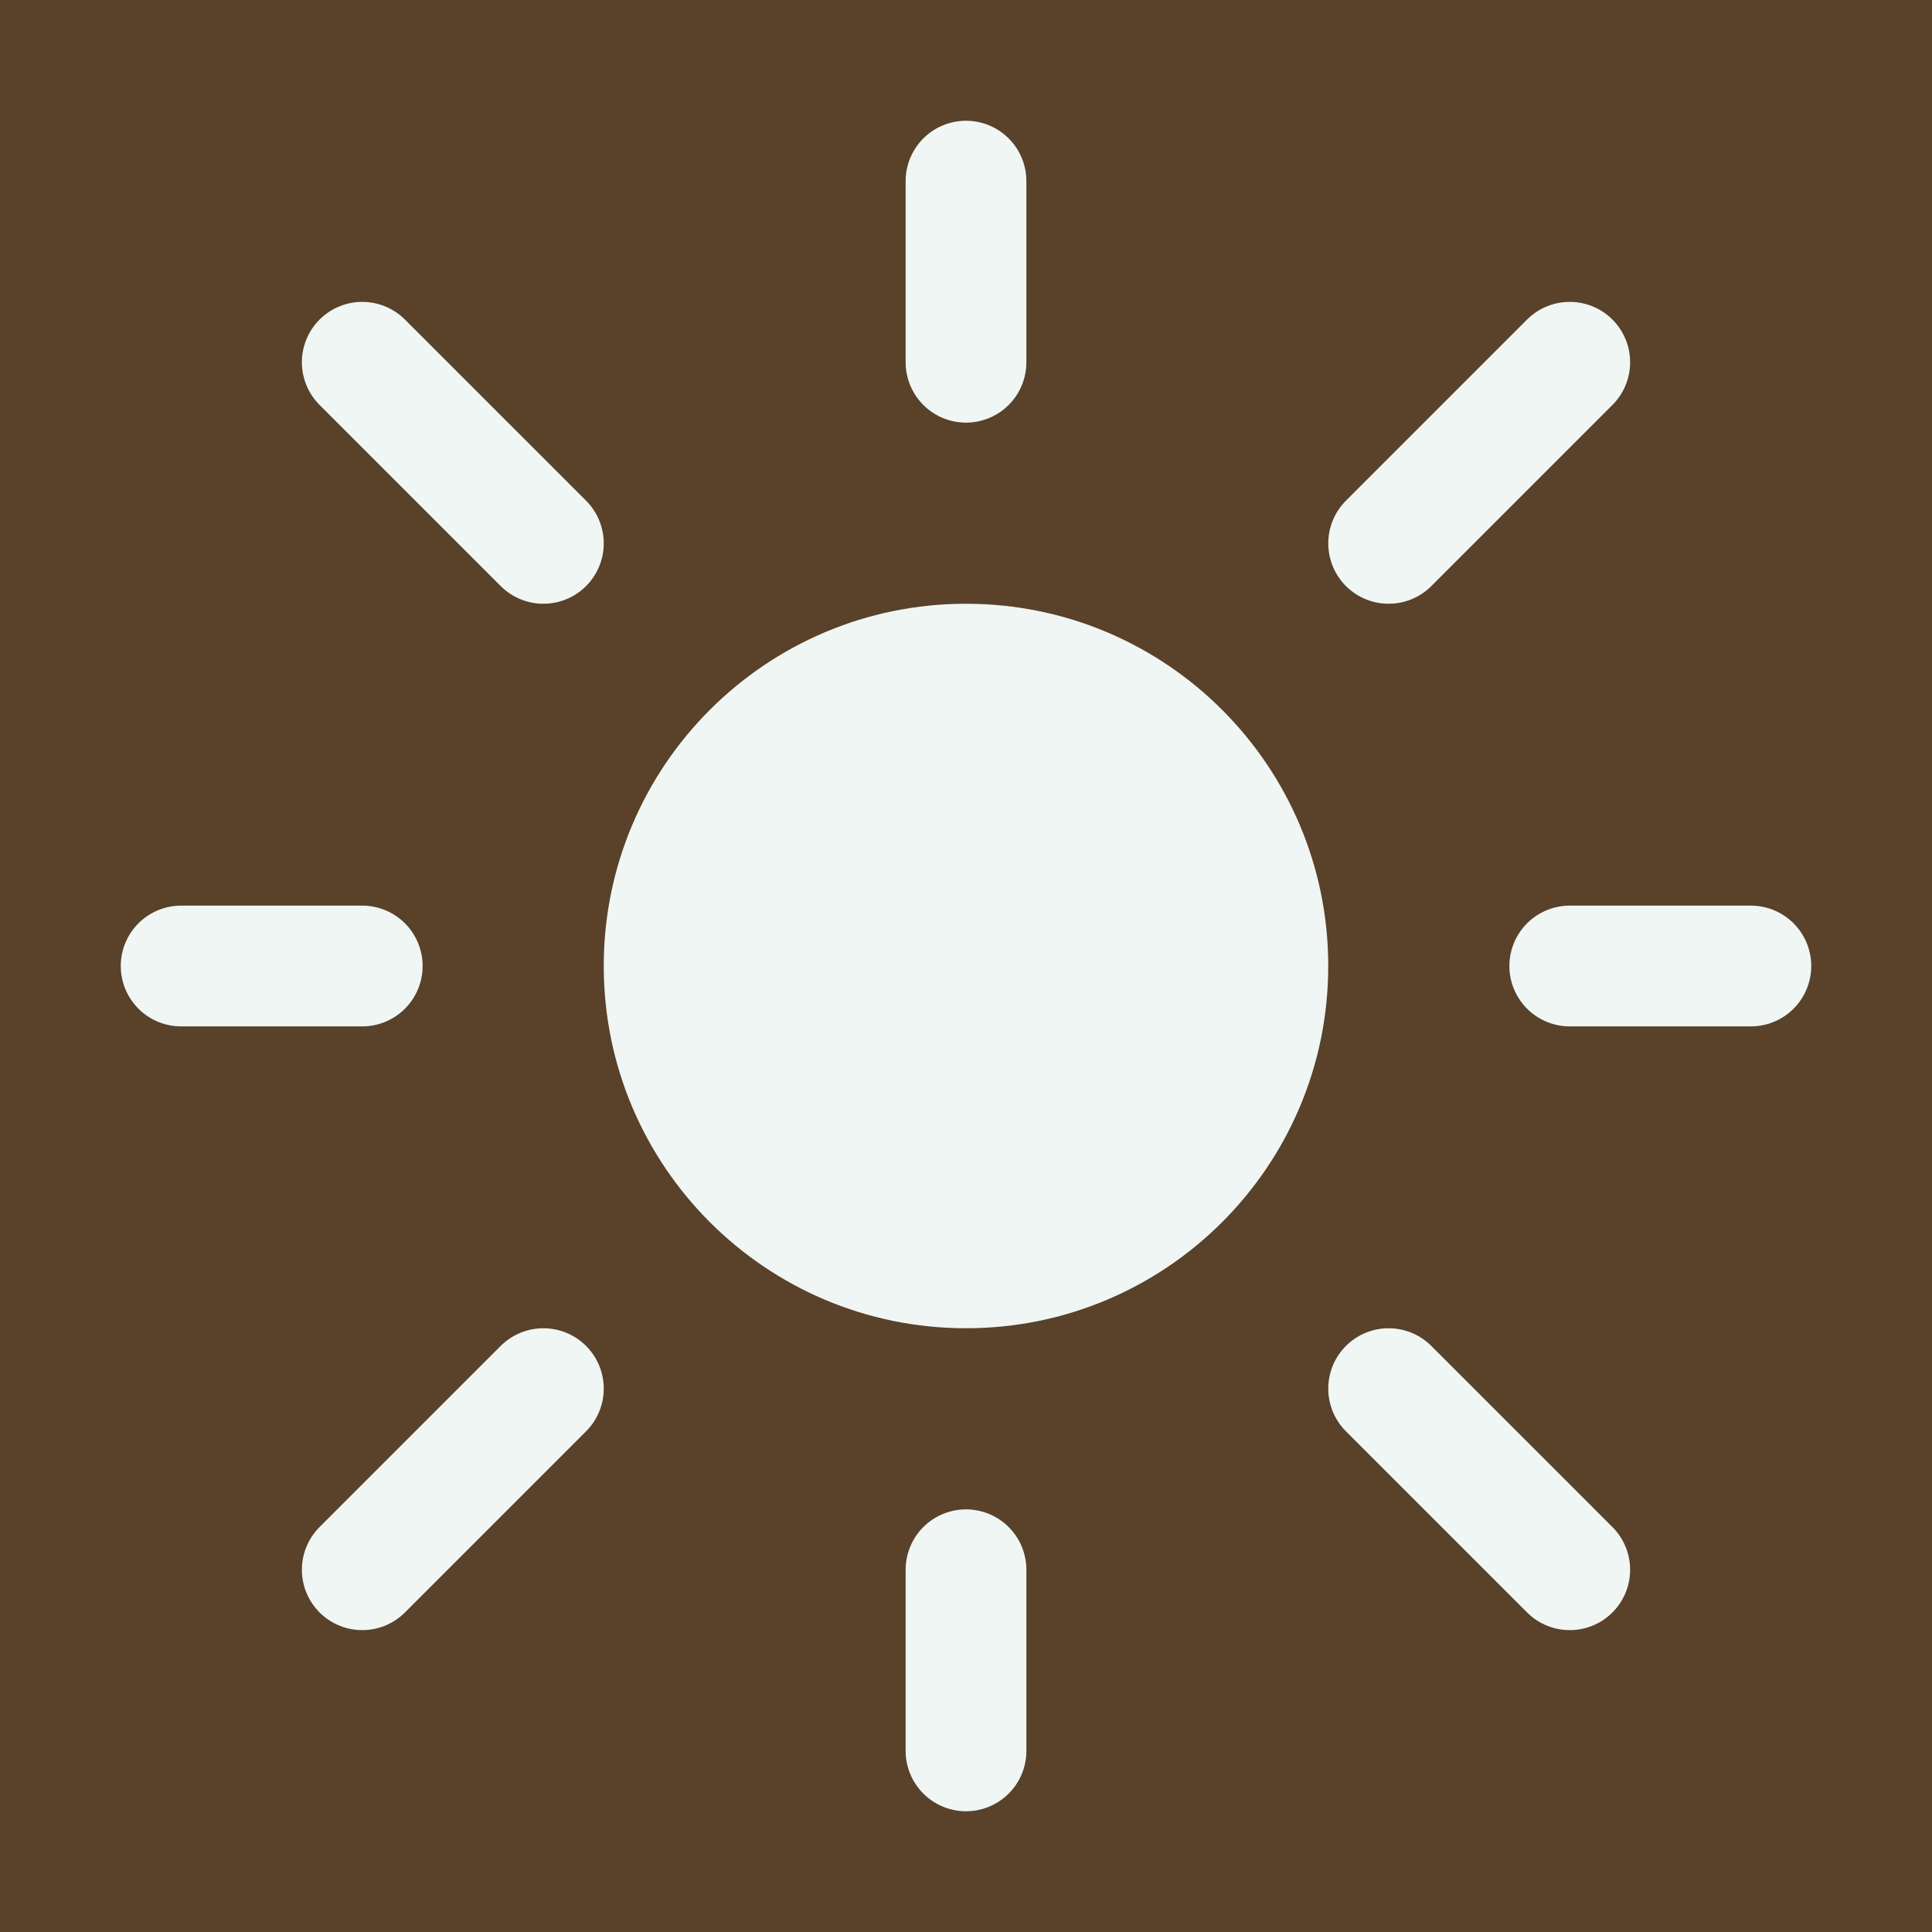
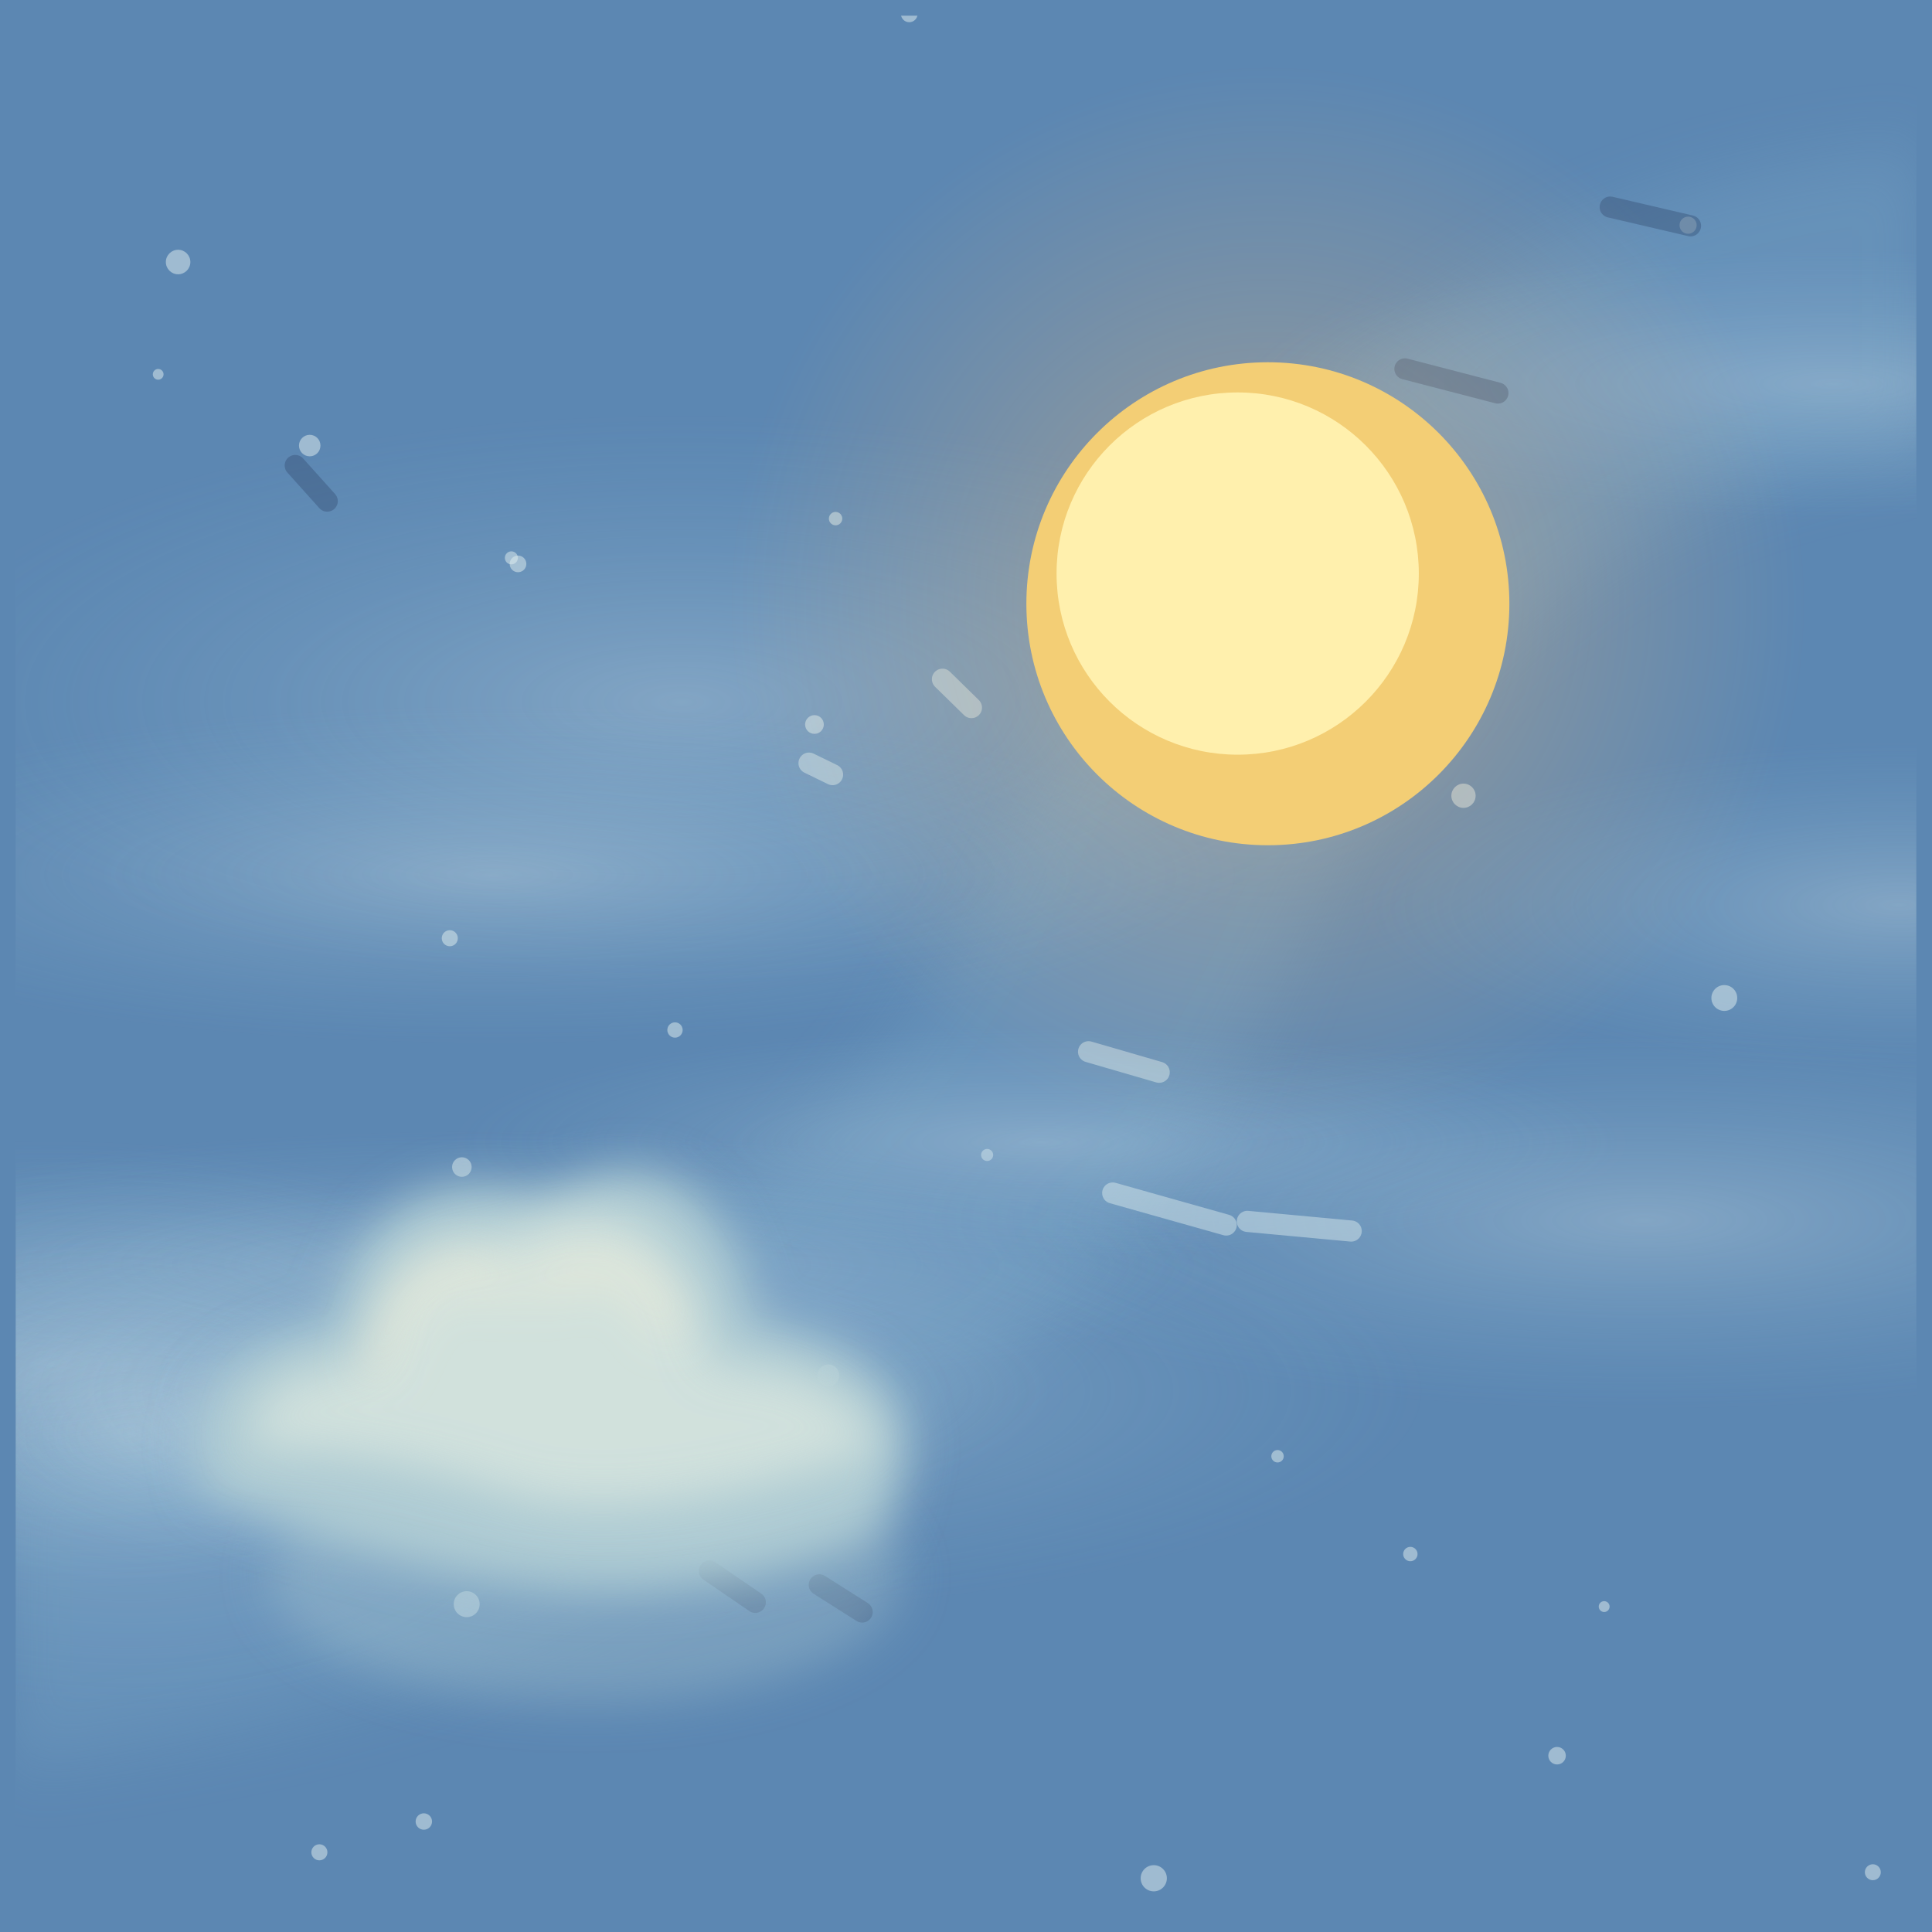
- <svg xmlns="http://www.w3.org/2000/svg" width="64" height="64" viewBox="0 0 32 32">
-   <rect width="32" height="32" fill="#59412a" />
-   <g color="#eff6f4" stroke-linecap="round" stroke-linejoin="round">
-     <circle cx="16" cy="16" r="6" fill="currentColor" stroke="none" stroke-width="2" />
-     <path d="M16 3v3m0 20v3M3 16h3m20 0h3M6 6l3 3m14 14 3 3M6 26l3-3M23 9l3-3" fill="none" stroke="currentColor" stroke-width="2" />
+ <svg xmlns="http://www.w3.org/2000/svg" width="128" height="128" viewBox="0 0 32 32">
+   <defs>
+     <linearGradient id="stone0" x1=".15" y1="0" x2=".7" y2="1">
+       <stop stop-color="#9abfd6" />
+       <stop offset=".3" stop-color="#84b0ce" />
+       <stop offset="1" stop-color="#6f96b6" />
+     </linearGradient>
+     <linearGradient id="stone1" x1=".15" y1="0" x2=".7" y2="1">
+       <stop stop-color="#98bdd5" />
+       <stop offset=".3" stop-color="#81adcc" />
+       <stop offset="1" stop-color="#6d94b4" />
+     </linearGradient>
+     <linearGradient id="stone2" x1=".15" y1="0" x2=".7" y2="1">
+       <stop stop-color="#96bbd3" />
+       <stop offset=".3" stop-color="#7eaaca" />
+       <stop offset="1" stop-color="#6a91b3" />
+     </linearGradient>
+     <linearGradient id="stone3" x1=".15" y1="0" x2=".7" y2="1">
+       <stop stop-color="#93b8d2" />
+       <stop offset=".3" stop-color="#7ba7c8" />
+       <stop offset="1" stop-color="#688fb2" />
+     </linearGradient>
+     <linearGradient id="stone4" x1=".15" y1="0" x2=".7" y2="1">
+       <stop stop-color="#92b6d0" />
+       <stop offset=".3" stop-color="#79a4c6" />
+       <stop offset="1" stop-color="#678db0" />
+     </linearGradient>
+     <linearGradient id="stone5" x1=".15" y1="0" x2=".7" y2="1">
+       <stop stop-color="#90b4cf" />
+       <stop offset=".3" stop-color="#76a1c4" />
+       <stop offset="1" stop-color="#658baf" />
+     </linearGradient>
+     <linearGradient id="stone6" x1=".15" y1="0" x2=".7" y2="1">
+       <stop stop-color="#8db1cd" />
+       <stop offset=".3" stop-color="#739ec2" />
+       <stop offset="1" stop-color="#6289ad" />
+     </linearGradient>
+     <linearGradient id="stone7" x1=".15" y1="0" x2=".7" y2="1">
+       <stop stop-color="#8bb0cc" />
+       <stop offset=".3" stop-color="#709cc0" />
+       <stop offset="1" stop-color="#6087ac" />
+     </linearGradient>
+     <linearGradient id="stone8" x1=".15" y1="0" x2=".7" y2="1">
+       <stop stop-color="#89aeca" />
+       <stop offset=".3" stop-color="#6d99be" />
+       <stop offset="1" stop-color="#5e85aa" />
+     </linearGradient>
+     <linearGradient id="plank" x1="0" y1="0" x2="1" y2=".15">
+       <stop stop-color="#a9ccde" />
+       <stop offset=".18" stop-color="#8fbbd6" />
+       <stop offset=".85" stop-color="#82abc8" />
+       <stop offset="1" stop-color="#385278" />
+     </linearGradient>
+     <radialGradient id="waterlight">
+       <stop stop-color="#e1eff0" stop-opacity=".45" />
+       <stop offset="1" stop-color="#8fbbd6" stop-opacity="0" />
+     </radialGradient>
+     <filter id="soft" x="-.5" y="-.5" width="2" height="2">
+       <feGaussianBlur stdDeviation=".55" />
+     </filter>
+     <linearGradient id="basalt" x1="0" y1="0" x2=".7" y2="1">
+       <stop stop-color="#45424c" />
+       <stop offset=".45" stop-color="#2c2d3b" />
+       <stop offset="1" stop-color="#171d2a" />
+     </linearGradient>
+     <linearGradient id="roof" x1="0" y1="0" x2=".6" y2="1">
+       <stop stop-color="#cf9b77" />
+       <stop offset=".45" stop-color="#aa594f" />
+       <stop offset=".5" stop-color="#e1af80" />
+       <stop offset=".53" stop-color="#8d414b" />
+       <stop offset="1" stop-color="#513242" />
+     </linearGradient>
+     <linearGradient id="rockTop" x1="0" y1="0" x2=".8" y2="1">
+       <stop stop-color="#c6d6bb" />
+       <stop offset=".6" stop-color="#8ca99d" />
+       <stop offset="1" stop-color="#608087" />
+     </linearGradient>
+     <linearGradient id="rockFace" x1="0" y1="0" x2=".5" y2="1">
+       <stop stop-color="#6b8d94" />
+       <stop offset="1" stop-color="#304959" />
+     </linearGradient>
+     <radialGradient id="glow">
+       <stop stop-color="#fff3bc" stop-opacity=".8" />
+       <stop offset=".25" stop-color="#ffc174" stop-opacity=".3" />
+       <stop offset="1" stop-color="#ffbc73" stop-opacity="0" />
+     </radialGradient>
+     <radialGradient id="spring" cx=".3" cy=".25">
+       <stop stop-color="#a3f6db" />
+       <stop offset=".4" stop-color="#42c5c1" />
+       <stop offset="1" stop-color="#1e708e" />
+     </radialGradient>
+     <linearGradient id="canvas" x1="0" y1="0" x2="0" y2="1">
+       <stop stop-color="#fff1ca" />
+       <stop offset=".6" stop-color="#d8bf8f" />
+       <stop offset="1" stop-color="#9c8068" />
+     </linearGradient>
+     <clipPath id="interior">
+       <rect x=".26" y=".26" width="31.48" height="31.48" />
+     </clipPath>
+     <pattern id="ground" width="32" height="32" patternUnits="userSpaceOnUse">
+       <rect x="0" y="0" width="32" height="32" rx="0" fill="#5c87b2" />
+       <ellipse cx="0.82" cy="22.6" rx="9.61" ry="3.7" fill="url(#waterlight)" opacity="0.65" />
+       <ellipse cx="8.23" cy="-4.12" rx="4.09" ry="2.17" fill="url(#waterlight)" opacity="0.65" />
+       <ellipse cx="30.68" cy="-7.84" rx="8.78" ry="1.32" fill="url(#waterlight)" opacity="0.65" />
+       <ellipse cx="8.13" cy="20.95" rx="12.4" ry="2.22" fill="url(#waterlight)" opacity="0.65" />
+       <ellipse cx="31.47" cy="14.99" rx="8.97" ry="2.7" fill="url(#waterlight)" opacity="0.65" />
+       <ellipse cx="30.33" cy="6.36" rx="9.88" ry="2.25" fill="url(#waterlight)" opacity="0.65" />
+       <ellipse cx="4.19" cy="23.71" rx="4.58" ry="2.17" fill="url(#waterlight)" opacity="0.65" />
+       <ellipse cx="2.15" cy="23.77" rx="7.63" ry="4.55" fill="url(#waterlight)" opacity="0.65" />
+       <ellipse cx="27.21" cy="20.21" rx="12.26" ry="3.14" fill="url(#waterlight)" opacity="0.65" />
+       <ellipse cx="10.5" cy="23.04" rx="13.07" ry="3.7" fill="url(#waterlight)" opacity="0.65" />
+       <ellipse cx="11.3" cy="11.63" rx="12.99" ry="4.79" fill="url(#waterlight)" opacity="0.65" />
+       <ellipse cx="8.18" cy="14.49" rx="12.31" ry="2.79" fill="url(#waterlight)" opacity="0.65" />
+       <ellipse cx="17.24" cy="18.92" rx="9.7" ry="1.92" fill="url(#waterlight)" opacity="0.65" />
+       <circle cx="8.58" cy="9.34" r="0.138" fill="#e1eff0" opacity=".5" />
+       <circle cx="16.35" cy="19.13" r="0.1" fill="#e1eff0" opacity=".5" />
+       <circle cx="21.11" cy="9.57" r="0.135" fill="#e1eff0" opacity=".5" />
+       <circle cx="5.29" cy="30.68" r="0.133" fill="#e1eff0" opacity=".5" />
+       <circle cx="15.06" cy="0.23" r="0.138" fill="#e1eff0" opacity=".5" />
+       <circle cx="27.96" cy="3.73" r="0.142" fill="#e1eff0" opacity=".5" />
+       <circle cx="23.36" cy="25.74" r="0.119" fill="#e1eff0" opacity=".5" />
+       <circle cx="7.02" cy="30.17" r="0.136" fill="#e1eff0" opacity=".5" />
+       <circle cx="21.77" cy="7.61" r="0.14" fill="#e1eff0" opacity=".5" />
+       <circle cx="2.62" cy="6.2" r="0.089" fill="#e1eff0" opacity=".5" />
+       <circle cx="8.47" cy="9.24" r="0.108" fill="#e1eff0" opacity=".5" />
+       <circle cx="5.13" cy="7.38" r="0.178" fill="#e1eff0" opacity=".5" />
+       <circle cx="24.24" cy="13.18" r="0.201" fill="#e1eff0" opacity=".5" />
+       <circle cx="13.72" cy="22.78" r="0.181" fill="#e1eff0" opacity=".5" />
+       <circle cx="13.84" cy="8.59" r="0.111" fill="#e1eff0" opacity=".5" />
+       <circle cx="26.57" cy="26.61" r="0.09" fill="#e1eff0" opacity=".5" />
+       <circle cx="7.65" cy="19.33" r="0.162" fill="#e1eff0" opacity=".5" />
+       <circle cx="25.79" cy="29.08" r="0.145" fill="#e1eff0" opacity=".5" />
+       <circle cx="19.11" cy="31.11" r="0.217" fill="#e1eff0" opacity=".5" />
+       <circle cx="22.07" cy="8.62" r="0.12" fill="#e1eff0" opacity=".5" />
+       <circle cx="21.16" cy="24.12" r="0.103" fill="#e1eff0" opacity=".5" />
+       <circle cx="28.56" cy="16.53" r="0.214" fill="#e1eff0" opacity=".5" />
+       <circle cx="11.18" cy="17.06" r="0.127" fill="#e1eff0" opacity=".5" />
+       <circle cx="31.02" cy="31.01" r="0.132" fill="#e1eff0" opacity=".5" />
+       <circle cx="2.95" cy="4.34" r="0.203" fill="#e1eff0" opacity=".5" />
+       <circle cx="13.49" cy="12" r="0.155" fill="#e1eff0" opacity=".5" />
+       <circle cx="7.73" cy="26.57" r="0.215" fill="#e1eff0" opacity=".5" />
+       <circle cx="7.45" cy="15.54" r="0.133" fill="#e1eff0" opacity=".5" />
+       <path d="M-3 27Q14 26 19 15T35 5" fill="none" stroke="#8fbbd6" stroke-width="5" opacity=".2" filter="url(#soft)" />
+     </pattern>
+   </defs>
+   <rect width="32" height="32" fill="#5c87b2" />
+   <rect x=".26" y=".26" width="31.48" height="31.48" fill="url(#ground)" />
+   <g clip-path="url(#interior)" stroke-linecap="round" stroke-linejoin="round">
+     <path d="M11.75 26.02l0.76 0.52" fill="none" stroke="#385278" stroke-width="0.35" opacity=".45" />
+     <path d="M20.66 20.23l1.72 0.16" fill="none" stroke="#e1eff0" stroke-width="0.35" opacity=".45" />
+     <path d="M4.89 7.71l0.53 0.59" fill="none" stroke="#385278" stroke-width="0.35" opacity=".45" />
+     <path d="M15.61 11.25l0.48 0.47" fill="none" stroke="#e1eff0" stroke-width="0.35" opacity=".45" />
+     <path d="M23.27 6.11l1.54 0.4" fill="none" stroke="#385278" stroke-width="0.35" opacity=".45" />
+     <path d="M18.43 19.76l1.88 0.53" fill="none" stroke="#e1eff0" stroke-width="0.35" opacity=".45" />
+     <path d="M13.57 26.25l0.71 0.45" fill="none" stroke="#385278" stroke-width="0.35" opacity=".45" />
+     <path d="M13.4 12.64l0.39 0.19" fill="none" stroke="#e1eff0" stroke-width="0.35" opacity=".45" />
+     <path d="M26.67 3.43l1.33 0.31" fill="none" stroke="#385278" stroke-width="0.35" opacity=".45" />
+     <path d="M18.03 17.42l1.17 0.34" fill="none" stroke="#e1eff0" stroke-width="0.35" opacity=".45" />
+     <circle cx="21" cy="10" r="9" fill="url(#glow)" />
+     <circle cx="21" cy="10" r="4" fill="#f3ce75" />
+     <circle cx="20.5" cy="9.5" r="3" fill="#fff0ad" />
+     <g transform="translate(9 24) rotate(0) scale(0.7)">
+       <ellipse cx="1" cy="3" rx="7.5" ry="3" fill="#aecbd3" opacity=".35" filter="url(#soft)" />
+       <path d="M-8 1Q-9-2-5-3Q-4-7 0-6Q4-8 5-3Q10-2 8 2Q1 5-8 1Z" fill="#aecbd3" stroke="none" stroke-width="0" filter="url(#soft)" />
+       <path d="M-7 0Q-7-2-4-2Q-4-5-1-5Q3-7 4-2Q7-2 8 0Q2 2-1 1T-7 0Z" fill="#d9e6df" stroke="none" stroke-width="0" opacity=".8" filter="url(#soft)" />
+       <path d="M-4-2Q-3-5-1-4M0-4q2-1 3 1" fill="none" stroke="#fff3d7" stroke-width="0.7" opacity=".45" filter="url(#soft)" />
+     </g>
  </g>
</svg>
